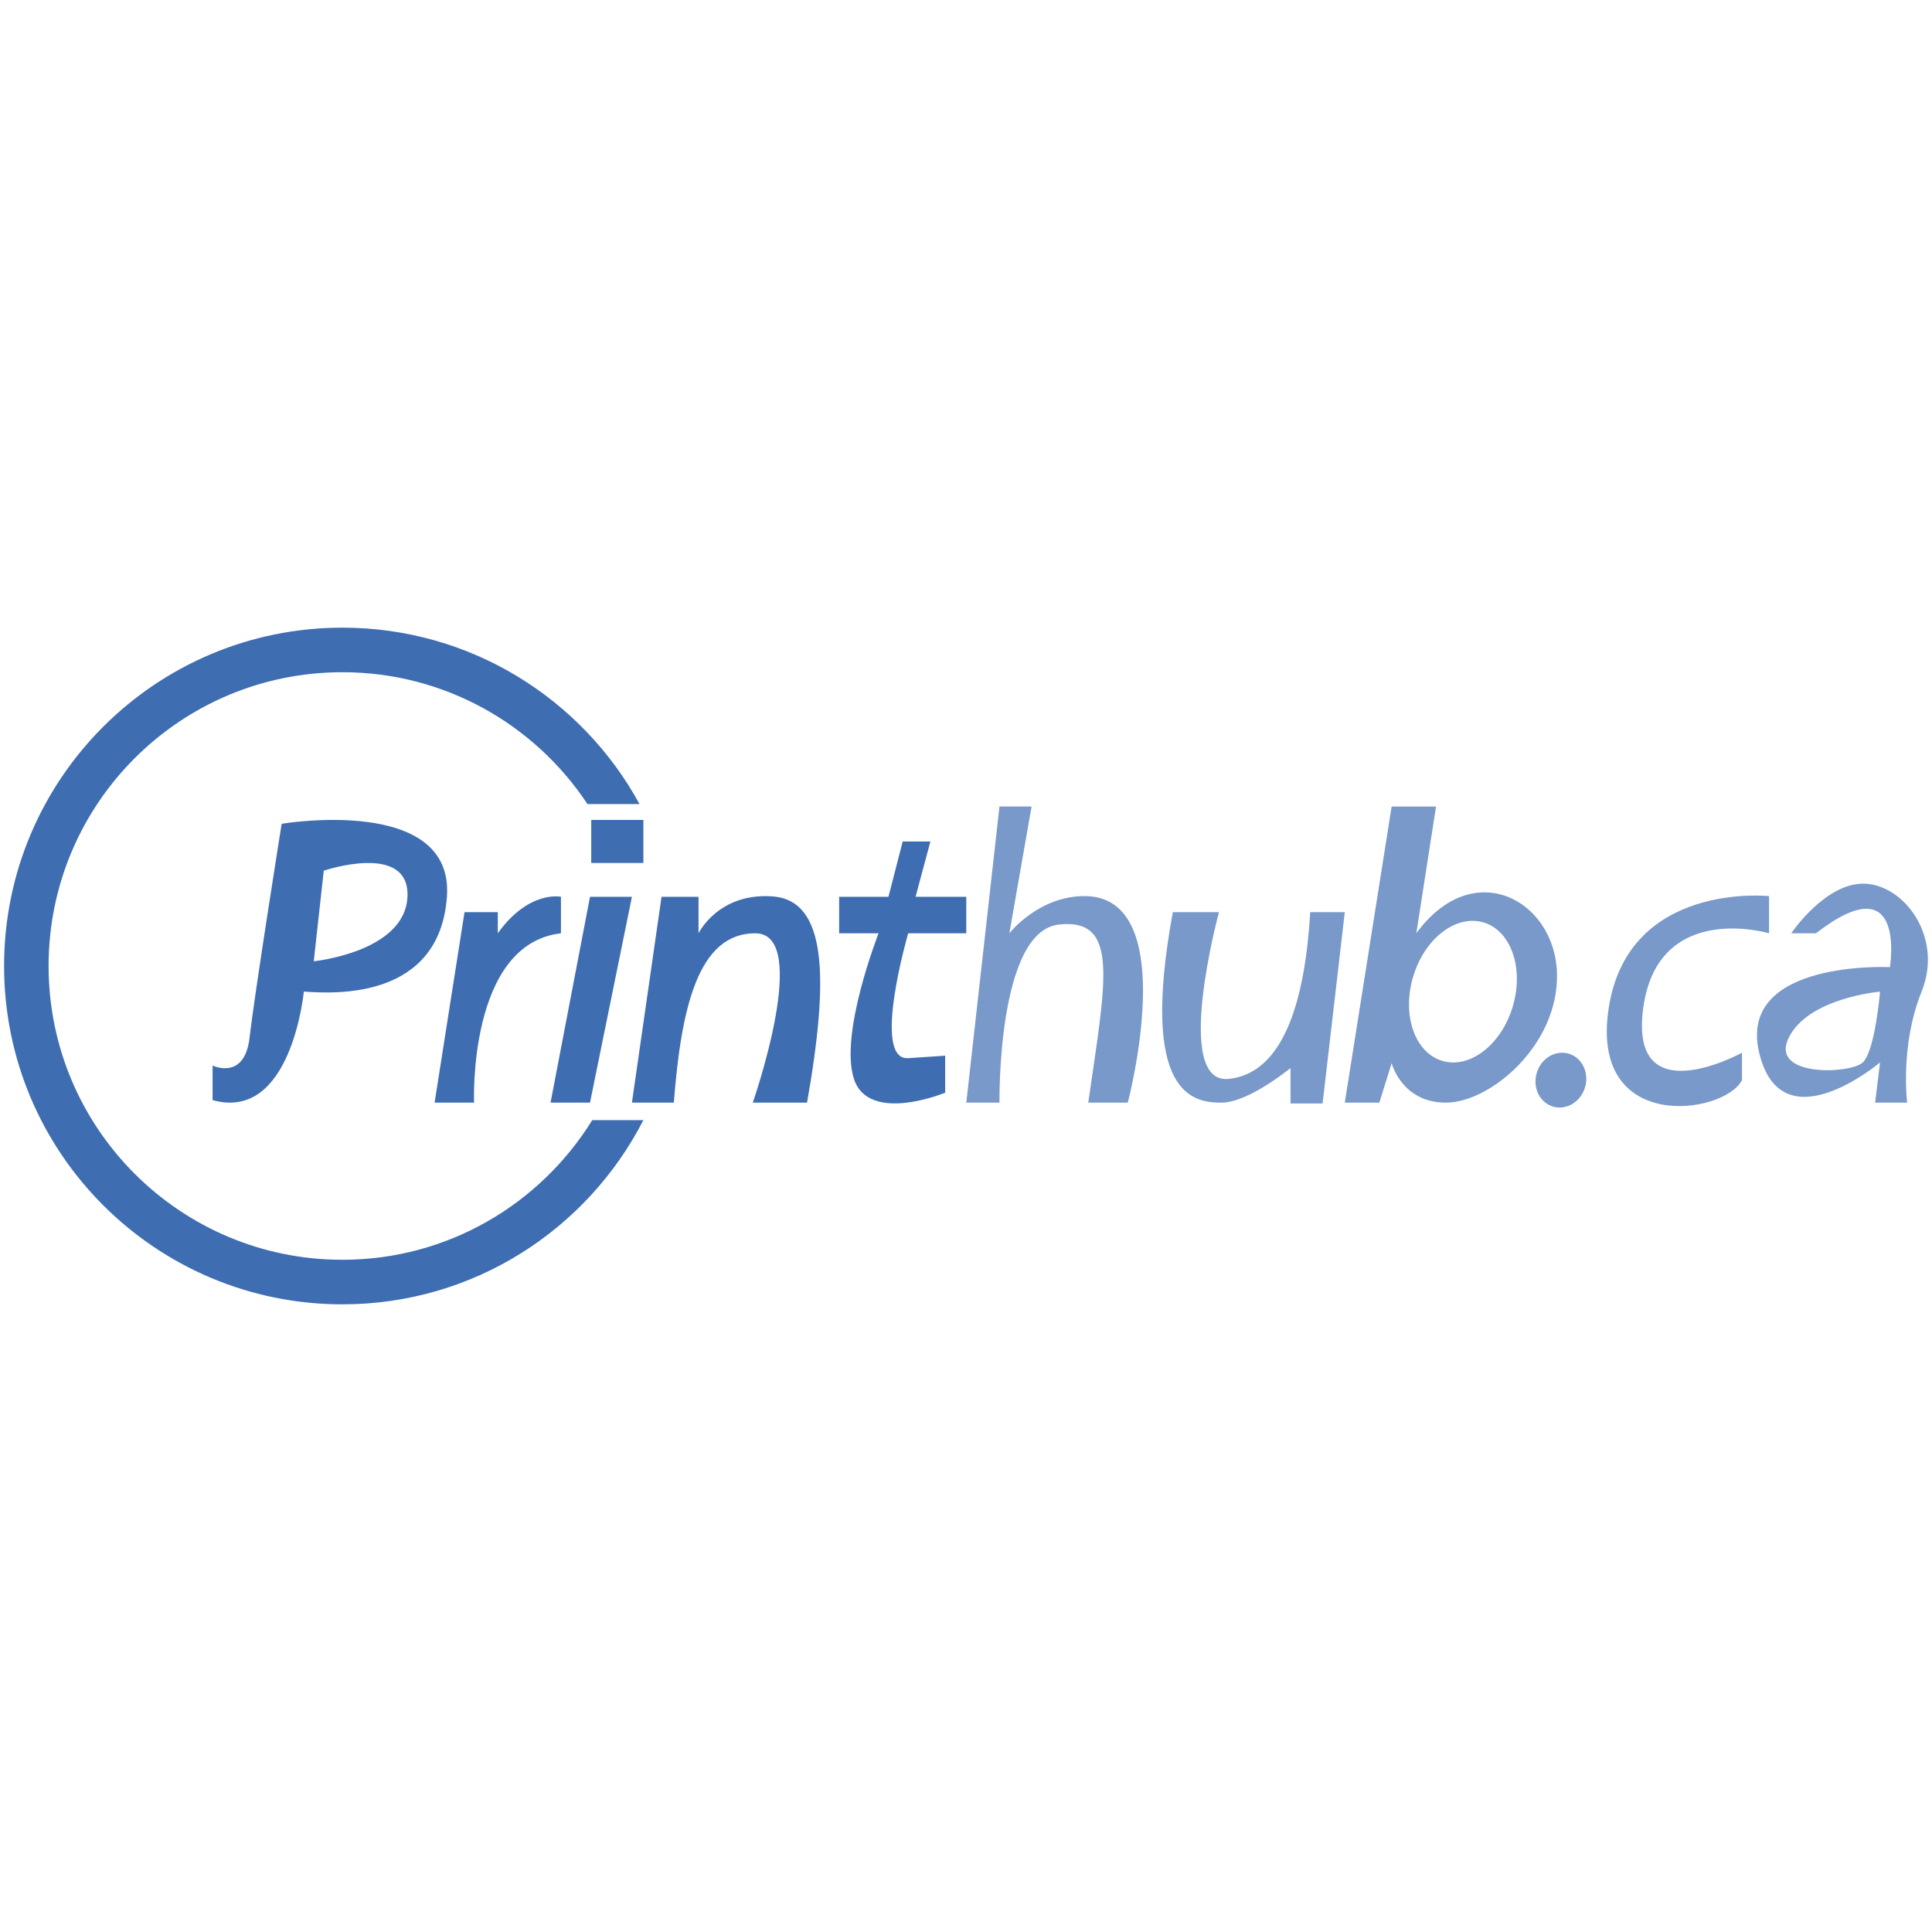
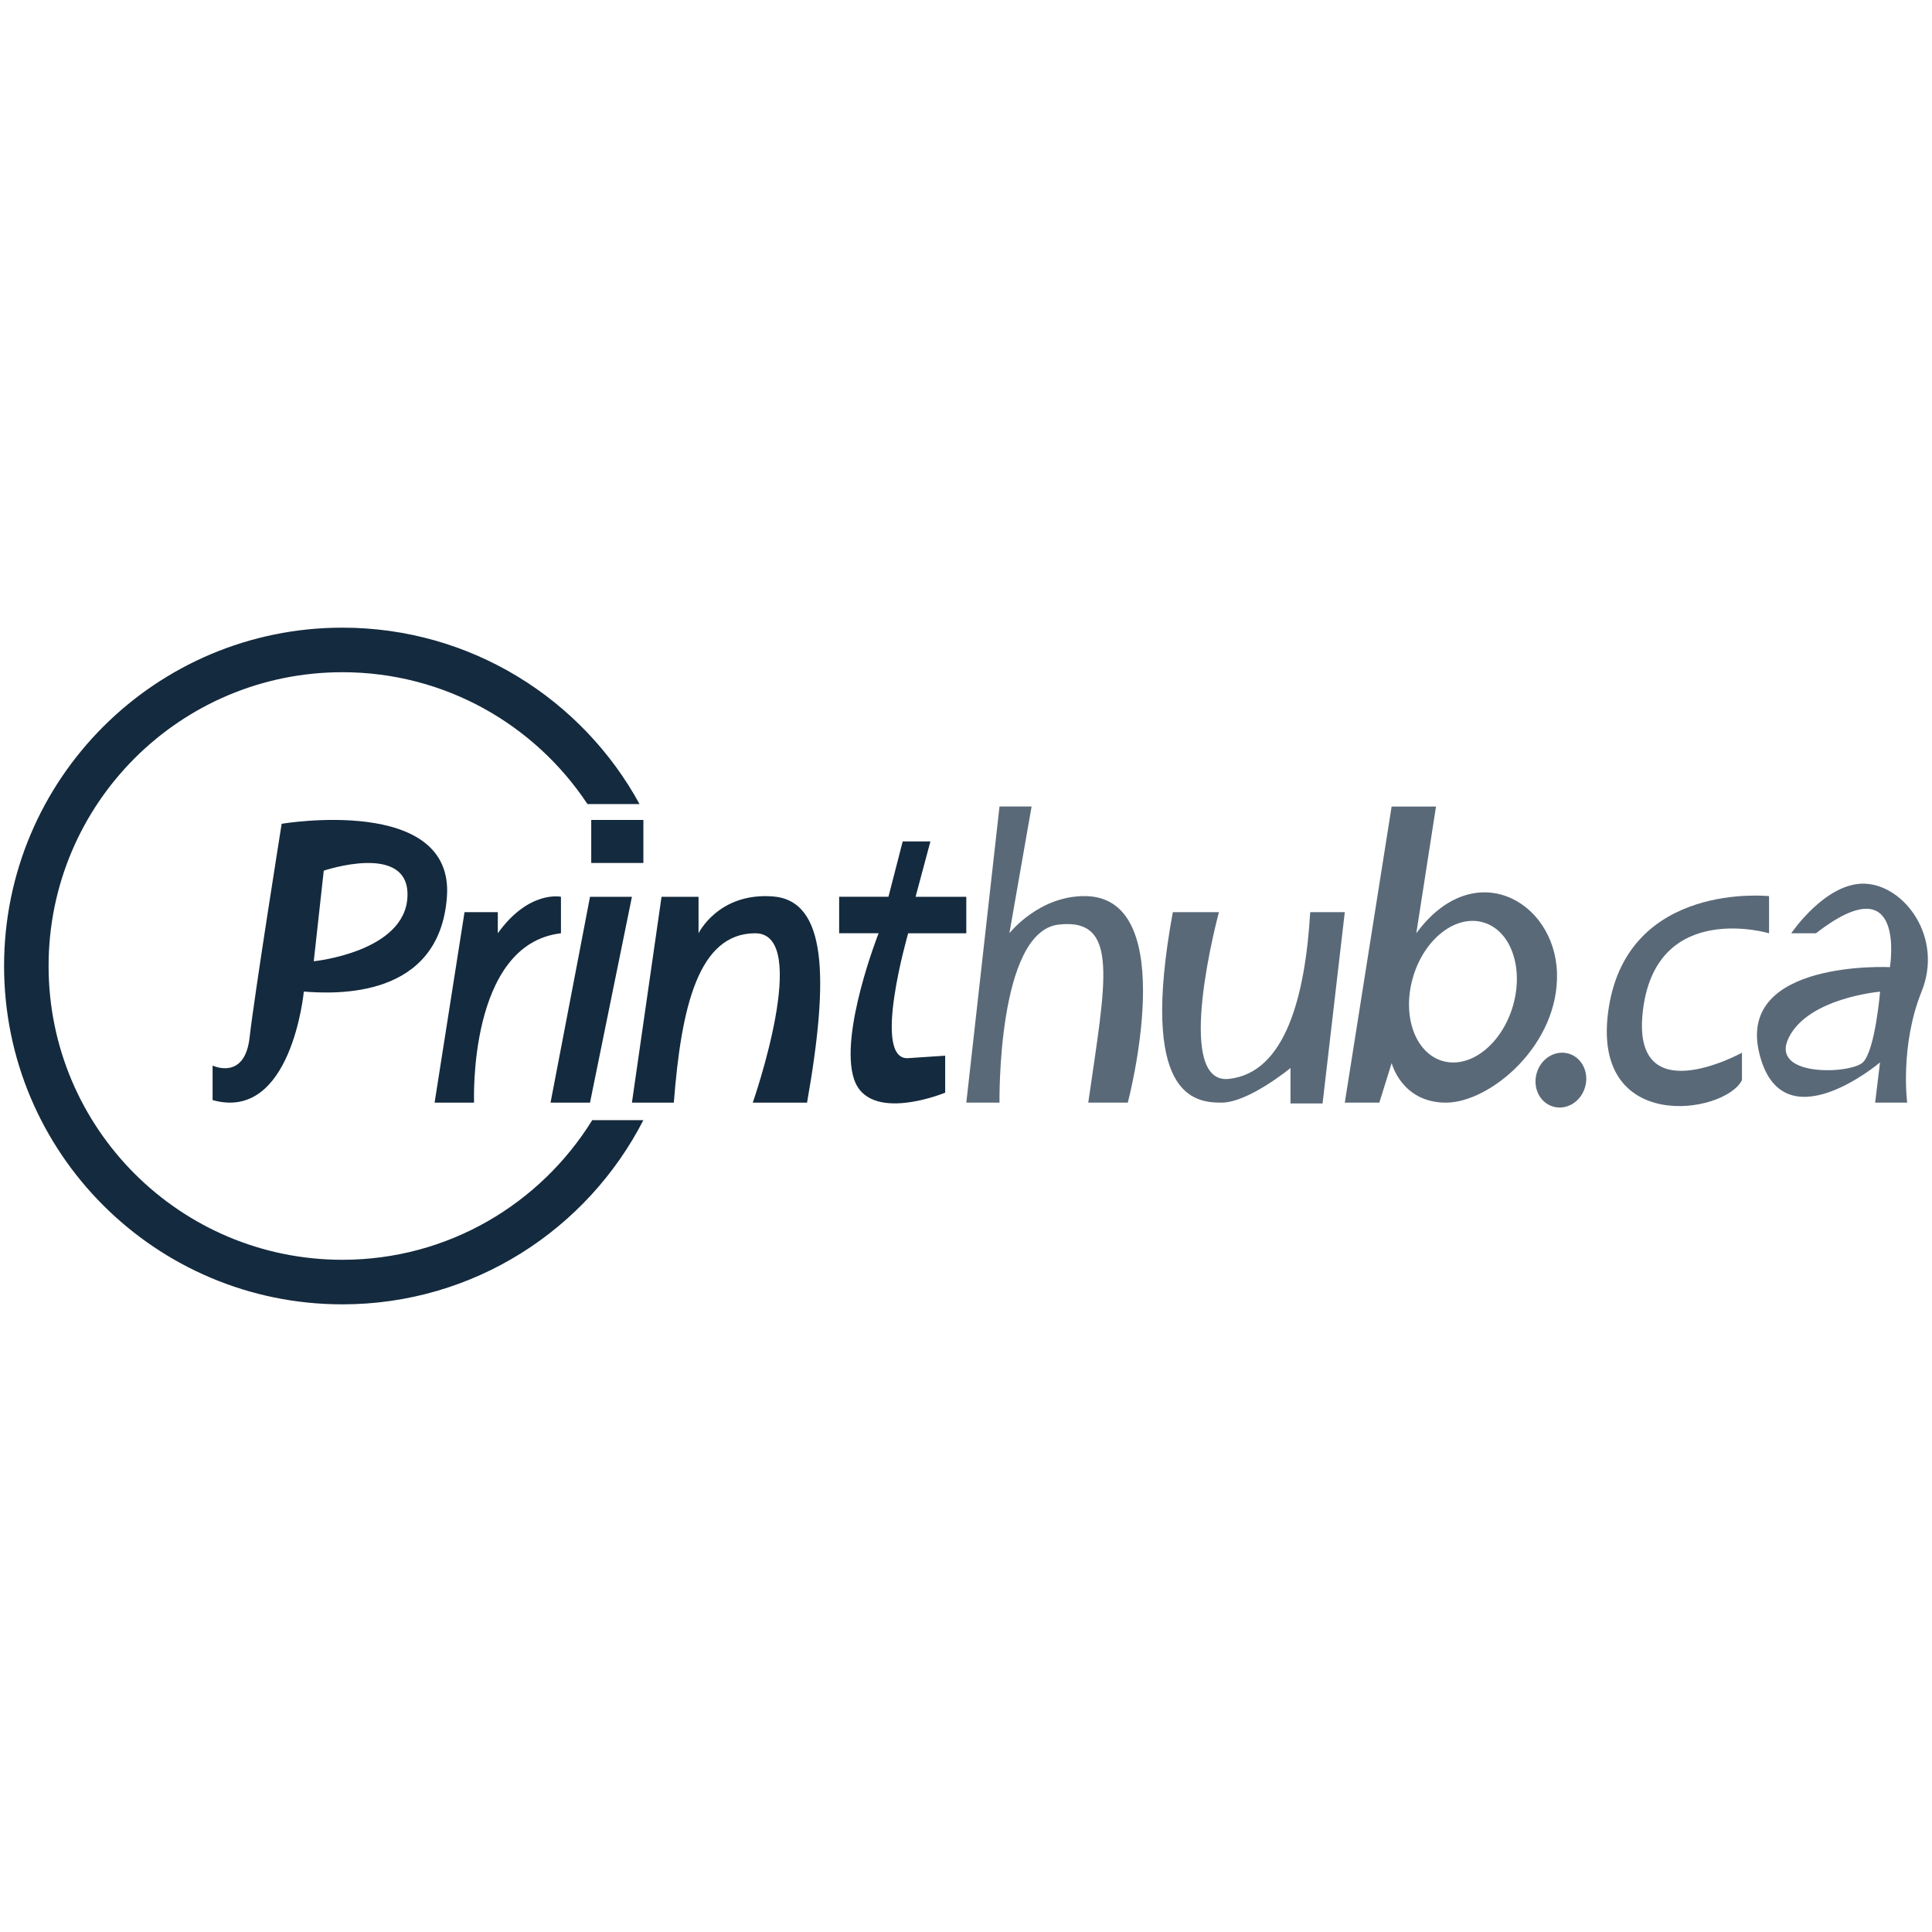
<svg xmlns="http://www.w3.org/2000/svg" version="1.1" id="Layer_1" x="0px" y="0px" width="80px" height="80px" viewBox="0 0 80 80" enable-background="new 0 0 80 80" xml:space="preserve">
  <g>
-     <path fill-rule="evenodd" clip-rule="evenodd" fill="#3E6DB2" d="M24.524,46.382c-2.146,3.466-5.97,5.783-10.346,5.783   c-6.718,0-12.166-5.444-12.166-12.166c0-6.718,5.447-12.164,12.166-12.164c4.241,0,7.971,2.171,10.148,5.46h2.156   c-2.377-4.352-6.995-7.305-12.304-7.305c-7.737,0-14.009,6.272-14.009,14.009c0,7.74,6.272,14.011,14.009,14.011   c5.438,0,10.141-3.103,12.463-7.628H24.524z" />
-     <path fill-rule="evenodd" clip-rule="evenodd" fill="#3E6DB2" d="M11.663,34.111c0,0-1.123,7.048-1.328,8.851   c-0.205,1.802-1.532,1.16-1.532,1.16v1.43c3.269,0.92,3.778-4.494,3.778-4.494c1.328,0.102,5.619,0.307,5.925-3.924   C18.814,32.903,11.663,34.111,11.663,34.111z M12.992,39.804l0.414-3.751c0,0,3.568-1.209,3.466,1.081S12.992,39.804,12.992,39.804   z" />
-     <path fill-rule="evenodd" clip-rule="evenodd" fill="#3E6DB2" d="M19.235,37.77l-1.239,7.888h1.634c0,0-0.261-6.566,3.598-7.013   v-1.511c0,0-1.326-0.289-2.615,1.511V37.77H19.235z" />
-     <polygon fill-rule="evenodd" clip-rule="evenodd" fill="#3E6DB2" points="24.431,37.134 22.797,45.657 24.431,45.657    26.167,37.134  " />
-     <rect x="24.482" y="33.952" fill-rule="evenodd" clip-rule="evenodd" fill="#3E6DB2" width="2.159" height="1.782" />
-     <path fill-rule="evenodd" clip-rule="evenodd" fill="#3E6DB2" d="M27.393,37.134h1.532v1.511c0,0,0.817-1.689,3.064-1.527   c2.247,0.161,2.349,3.334,1.429,8.54h-2.247c0,0,2.45-7.013,0.102-7.013c-2.349,0-3.064,3.033-3.371,7.013h-1.735L27.393,37.134z" />
-     <path fill-rule="evenodd" clip-rule="evenodd" fill="#3E6DB2" d="M38.526,34.843l-0.614,2.291h2.1v1.511h-2.406   c0,0-1.532,5.272,0,5.171c1.532-0.102,1.532-0.102,1.532-0.102v1.532c0,0-3.166,1.309-3.778-0.571   c-0.613-1.88,1.021-6.03,1.021-6.03h-1.634v-1.511h2.042l0.59-2.291H38.526z" />
-     <path opacity="0.7" fill-rule="evenodd" clip-rule="evenodd" fill="#3E6DB2" d="M41.386,33.396l-1.373,12.261h1.373   c0,0-0.104-7.08,2.451-7.372c2.554-0.292,1.94,2.371,1.226,7.372h1.636c0,0,2.244-8.474-1.738-8.551   c-1.939-0.032-3.165,1.538-3.165,1.538l0.919-5.248H41.386z" />
-     <path opacity="0.7" fill-rule="evenodd" clip-rule="evenodd" fill="#3E6DB2" d="M48.564,37.77h1.911c0,0-1.94,7.152,0.408,6.905   c2.351-0.247,3.167-3.452,3.371-6.905h1.431l-0.919,7.921h-1.328v-1.467c0,0-1.737,1.434-2.86,1.434S47.161,45.411,48.564,37.77z" />
-     <path opacity="0.7" fill-rule="evenodd" clip-rule="evenodd" fill="#3E6DB2" d="M58.647,38.645l0.816-5.248h-1.838l-1.94,12.261   h1.43l0.511-1.638c0,0,0.409,1.638,2.248,1.638c1.838,0,4.698-2.403,4.596-5.392C64.367,37.278,61.012,35.416,58.647,38.645z    M62.641,41.675c-0.471,1.582-1.775,2.593-2.917,2.254c-1.141-0.339-1.681-1.898-1.211-3.48c0.47-1.583,1.773-2.592,2.915-2.253   C62.57,38.534,63.111,40.093,62.641,41.675z" />
-     <path opacity="0.7" fill-rule="evenodd" clip-rule="evenodd" fill="#3E6DB2" d="M65.632,45.024c0.181-0.605-0.12-1.229-0.674-1.394   c-0.554-0.163-1.146,0.192-1.324,0.798c-0.181,0.604,0.12,1.229,0.673,1.393C64.861,45.986,65.454,45.628,65.632,45.024z" />
-     <path opacity="0.7" fill-rule="evenodd" clip-rule="evenodd" fill="#3E6DB2" d="M73.253,38.645v-1.538c0,0-5.821-0.628-6.638,4.624   c-0.817,5.251,4.801,4.418,5.516,2.995v-1.135c0,0-4.7,2.591-4.087-1.86C68.656,37.278,73.253,38.645,73.253,38.645z" />
-     <path opacity="0.7" fill-rule="evenodd" clip-rule="evenodd" fill="#3E6DB2" d="M77.236,36.592   c-1.635-0.074-3.064,2.053-3.064,2.053h1.022c3.779-2.924,3.064,1.402,3.064,1.402s-6.333-0.316-5.414,3.544   c0.919,3.862,5.004,0.402,5.004,0.402l-0.202,1.664h1.326c0,0-0.306-2.354,0.597-4.596C80.472,38.82,78.871,36.666,77.236,36.592z    M77.135,43.993c-0.512,0.485-3.884,0.619-3.064-1.031c0.818-1.65,3.778-1.9,3.778-1.9S77.646,43.509,77.135,43.993z" />
+     <path fill="#142A3E" d="M24.524,46.382c-2.146,3.466-5.97,5.783-10.346,5.783c-6.718,0-12.166-5.444-12.166-12.166   c0-6.718,5.447-12.164,12.166-12.164c4.241,0,7.971,2.171,10.148,5.46h2.156c-2.377-4.352-6.995-7.305-12.304-7.305   c-7.737,0-14.009,6.272-14.009,14.009c0,7.74,6.272,14.011,14.009,14.011c5.438,0,10.141-3.103,12.463-7.628H24.524L24.524,46.382z   " />
+     <path fill="#142A3E" d="M11.663,34.111c0,0-1.123,7.048-1.328,8.851c-0.205,1.802-1.532,1.16-1.532,1.16v1.43   c3.269,0.921,3.778-4.493,3.778-4.493c1.328,0.102,5.619,0.307,5.925-3.925C18.814,32.903,11.663,34.111,11.663,34.111z    M12.992,39.804l0.414-3.751c0,0,3.568-1.209,3.466,1.081S12.992,39.804,12.992,39.804z" />
+     <path fill="#142A3E" d="M19.235,37.77l-1.239,7.888h1.634c0,0-0.261-6.566,3.598-7.013v-1.511c0,0-1.326-0.289-2.615,1.511V37.77   H19.235z" />
+     <polygon fill="#142A3E" points="24.431,37.134 22.797,45.657 24.431,45.657 26.167,37.134  " />
+     <rect x="24.482" y="33.952" fill="#142A3E" width="2.159" height="1.782" />
+     <path fill="#142A3E" d="M27.393,37.134h1.532v1.511c0,0,0.817-1.689,3.064-1.527c2.247,0.161,2.349,3.334,1.429,8.54h-2.247   c0,0,2.45-7.013,0.102-7.013c-2.349,0-3.064,3.033-3.371,7.013h-1.735L27.393,37.134z" />
+     <path fill="#142A3E" d="M38.526,34.843l-0.614,2.291h2.1v1.511h-2.406c0,0-1.532,5.272,0,5.171   c1.532-0.103,1.532-0.103,1.532-0.103v1.532c0,0-3.166,1.309-3.778-0.571c-0.613-1.88,1.021-6.03,1.021-6.03h-1.634v-1.511h2.042   l0.59-2.291H38.526L38.526,34.843z" />
+     <path opacity="0.7" fill="#142A3E" enable-background="new    " d="M41.387,33.396l-1.374,12.261h1.374c0,0-0.104-7.08,2.45-7.372   c2.554-0.292,1.94,2.371,1.226,7.372h1.637c0,0,2.244-8.474-1.738-8.551c-1.939-0.032-3.165,1.538-3.165,1.538l0.919-5.248H41.387z   " />
+     <path opacity="0.7" fill="#142A3E" enable-background="new    " d="M48.564,37.77h1.91c0,0-1.939,7.152,0.408,6.905   c2.352-0.247,3.167-3.452,3.371-6.905h1.432l-0.92,7.921h-1.328v-1.467c0,0-1.736,1.434-2.859,1.434S47.161,45.411,48.564,37.77z" />
+     <path opacity="0.7" fill="#142A3E" enable-background="new    " d="M58.646,38.645l0.816-5.248h-1.838l-1.939,12.261h1.43   l0.511-1.639c0,0,0.409,1.639,2.248,1.639c1.838,0,4.698-2.403,4.597-5.392C64.367,37.278,61.012,35.416,58.646,38.645z    M62.641,41.675c-0.471,1.582-1.774,2.593-2.916,2.255c-1.142-0.34-1.682-1.898-1.211-3.48c0.469-1.583,1.772-2.592,2.914-2.253   C62.57,38.534,63.111,40.093,62.641,41.675z" />
+     <path opacity="0.7" fill="#142A3E" enable-background="new    " d="M65.632,45.023c0.181-0.604-0.12-1.229-0.674-1.394   c-0.554-0.163-1.146,0.192-1.324,0.798c-0.181,0.604,0.12,1.229,0.673,1.393C64.861,45.986,65.454,45.628,65.632,45.023z" />
+     <path opacity="0.7" fill="#142A3E" enable-background="new    " d="M73.253,38.645v-1.538c0,0-5.821-0.628-6.638,4.624   c-0.817,5.252,4.801,4.418,5.516,2.996v-1.136c0,0-4.699,2.591-4.087-1.86C68.656,37.278,73.253,38.645,73.253,38.645z" />
+     <path opacity="0.7" fill="#142A3E" enable-background="new    " d="M77.236,36.592c-1.635-0.074-3.064,2.053-3.064,2.053h1.021   c3.779-2.924,3.064,1.402,3.064,1.402s-6.333-0.316-5.414,3.544c0.92,3.862,5.004,0.402,5.004,0.402l-0.201,1.664h1.326   c0,0-0.307-2.354,0.596-4.597C80.473,38.82,78.871,36.666,77.236,36.592z M77.135,43.993c-0.512,0.485-3.884,0.618-3.064-1.031   c0.818-1.649,3.779-1.899,3.779-1.899S77.646,43.509,77.135,43.993z" />
  </g>
-   <g>
- </g>
-   <g>
- </g>
-   <g>
- </g>
-   <g>
- </g>
-   <g>
- </g>
-   <g>
- </g>
</svg>
